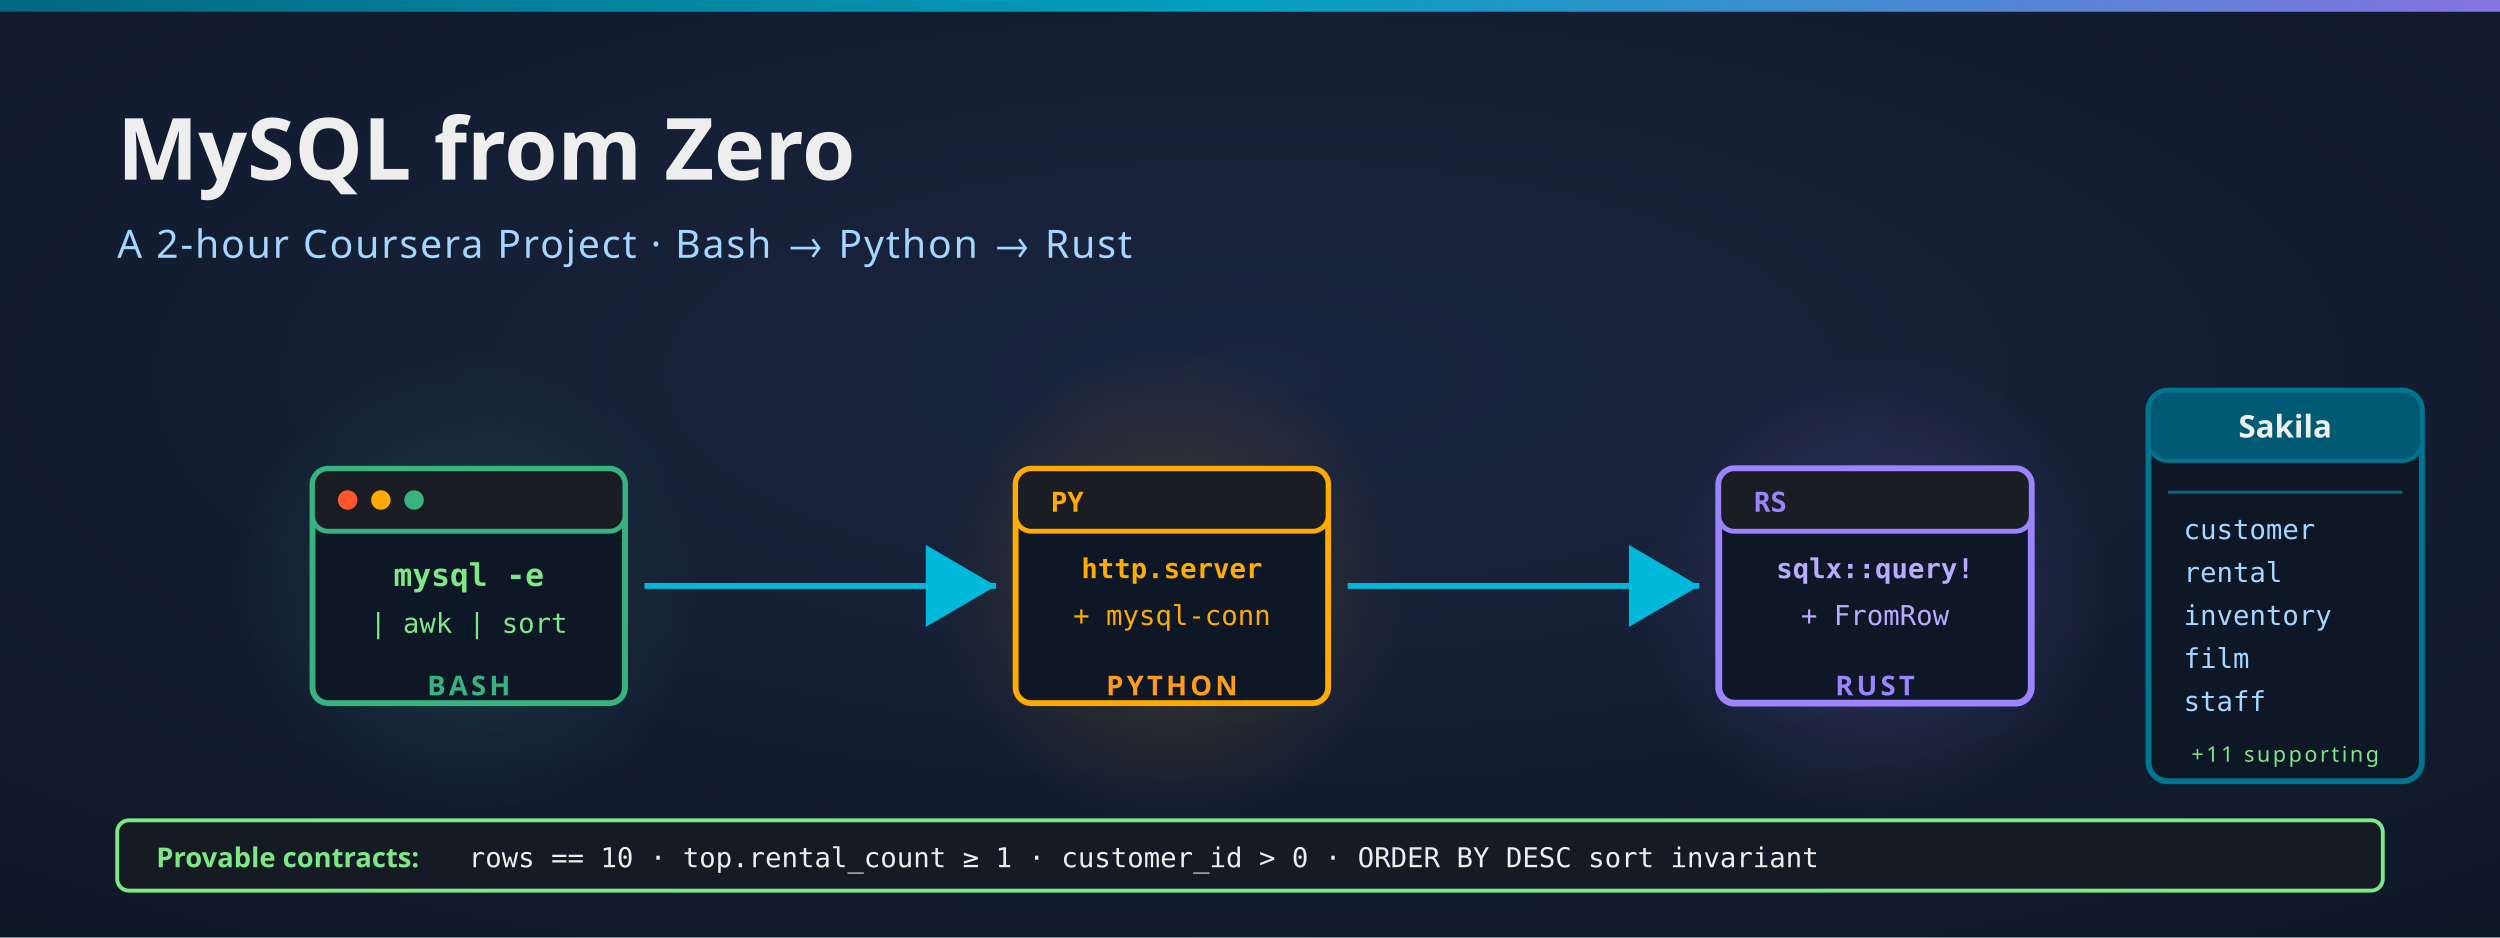
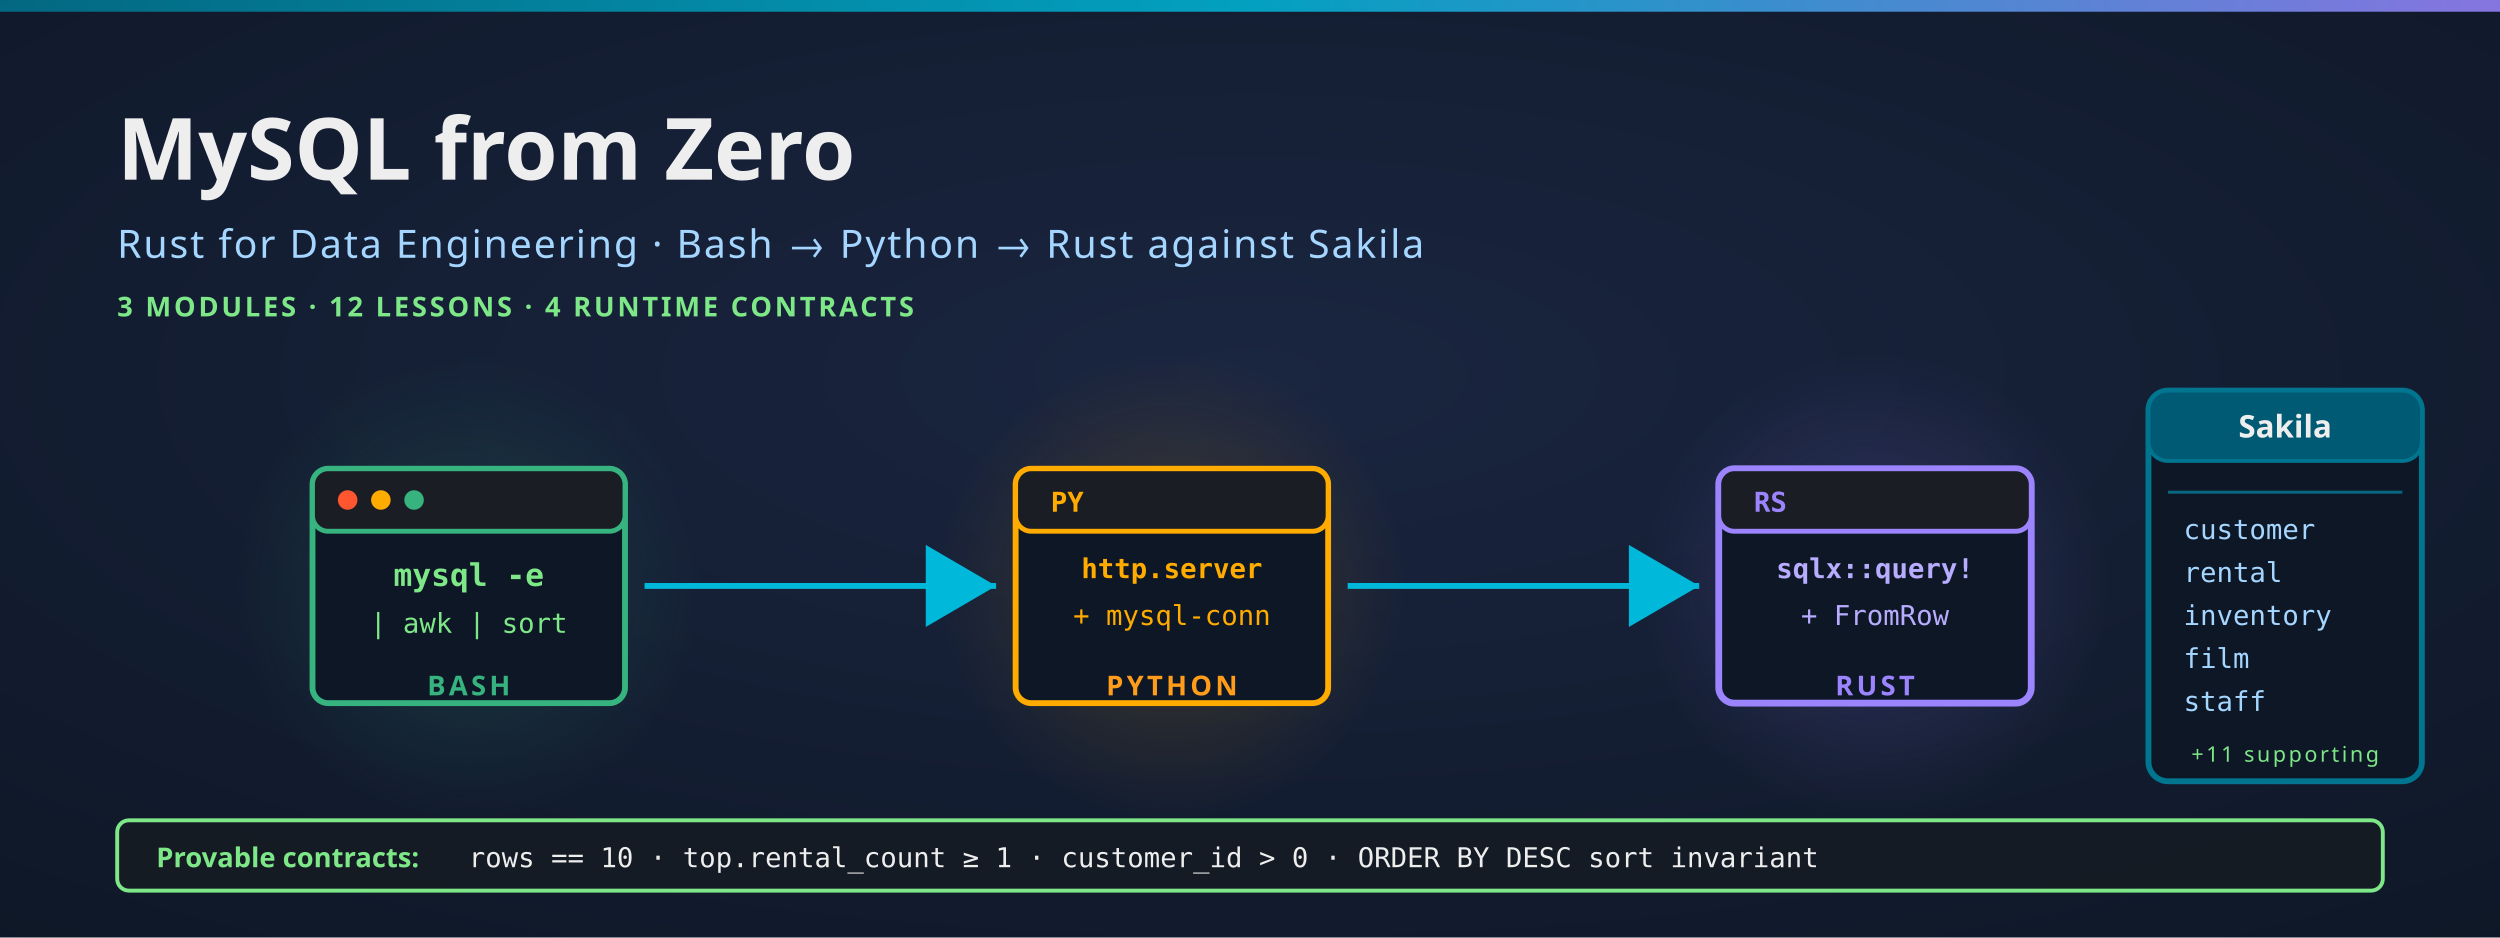
<svg xmlns="http://www.w3.org/2000/svg" viewBox="0 0 1280 480" width="1280" height="480">
  <defs>
    <style>
    .h { font-family: 'Segoe UI', 'Helvetica Neue', sans-serif; }
    .m { font-family: 'Cascadia Code', 'Fira Code', monospace; }
    .label { font-family: 'Segoe UI', sans-serif; letter-spacing: 0.12em; }
  </style>
    <radialGradient id="bg" cx="50%" cy="40%" r="80%">
      <stop offset="0%" stop-color="#1a2540" />
      <stop offset="100%" stop-color="#0e1726" />
    </radialGradient>
    <linearGradient id="accent-strip" x1="0" y1="0" x2="1" y2="0">
      <stop offset="0%" stop-color="#00758f" stop-opacity="0.85" />
      <stop offset="50%" stop-color="#00b8d9" stop-opacity="0.85" />
      <stop offset="100%" stop-color="#9c84ff" stop-opacity="0.85" />
    </linearGradient>
    <radialGradient id="zone-bash" cx="50%" cy="50%" r="50%">
      <stop offset="0%" stop-color="#36b37e" stop-opacity="0.18" />
      <stop offset="100%" stop-color="#36b37e" stop-opacity="0" />
    </radialGradient>
    <radialGradient id="zone-py" cx="50%" cy="50%" r="50%">
      <stop offset="0%" stop-color="#ffab00" stop-opacity="0.18" />
      <stop offset="100%" stop-color="#ffab00" stop-opacity="0" />
    </radialGradient>
    <radialGradient id="zone-rust" cx="50%" cy="50%" r="50%">
      <stop offset="0%" stop-color="#9c84ff" stop-opacity="0.20" />
      <stop offset="100%" stop-color="#9c84ff" stop-opacity="0" />
    </radialGradient>
    <marker id="arrow" markerWidth="14" markerHeight="14" refX="12" refY="7" orient="auto" markerUnits="strokeWidth">
      <path d="M 0 0 L 12 7 L 0 14 Z" fill="#00b8d9" />
    </marker>
  </defs>
  <rect width="1280" height="480" fill="url(#bg)" />
  <rect x="0" y="0" width="1280" height="6" fill="url(#accent-strip)" />
  <g class="h">
    <text x="60" y="92" font-size="44" font-weight="700" fill="#eeeeee">MySQL from Zero</text>
-     <text x="60" y="132" font-size="20" fill="#a5d6ff" letter-spacing="0.05em">A 2-hour Coursera Project · Bash → Python → Rust</text>
+     <text x="60" y="132" font-size="20" fill="#a5d6ff" letter-spacing="0.05em">Rust for Data Engineering · Bash → Python → Rust against Sakila</text>
+     <text x="60" y="162" font-size="14" fill="#7ee787" letter-spacing="0.10em" font-weight="700">3 MODULES · 12 LESSONS · 4 RUNTIME CONTRACTS</text>
  </g>
  <circle cx="240" cy="300" r="120" fill="url(#zone-bash)" />
  <g id="stop-bash">
    <rect x="160" y="240" width="160" height="120" rx="8" fill="#0e1726" stroke="#36b37e" stroke-width="3" />
    <rect x="160" y="240" width="160" height="32" rx="8" fill="#1a1d23" stroke="#36b37e" stroke-width="2.5" />
    <circle cx="178" cy="256" r="5" fill="#ff5630" />
    <circle cx="195" cy="256" r="5" fill="#ffab00" />
    <circle cx="212" cy="256" r="5" fill="#36b37e" />
    <text x="240" y="300" text-anchor="middle" class="m" font-size="16" font-weight="700" fill="#7ee787">mysql -e</text>
    <text x="240" y="324" text-anchor="middle" class="m" font-size="14" fill="#7ee787">| awk | sort</text>
    <text x="240" y="356" text-anchor="middle" class="label" font-size="14" font-weight="700" fill="#36b37e">BASH</text>
  </g>
  <circle cx="600" cy="300" r="120" fill="url(#zone-py)" />
  <g id="stop-py">
    <rect x="520" y="240" width="160" height="120" rx="8" fill="#0e1726" stroke="#ffab00" stroke-width="3" />
    <rect x="520" y="240" width="160" height="32" rx="8" fill="#1a1d23" stroke="#ffab00" stroke-width="2.5" />
    <text x="538" y="262" class="m" font-size="14" font-weight="700" fill="#ffab00">PY</text>
    <text x="600" y="296" text-anchor="middle" class="m" font-size="14" font-weight="700" fill="#ffab00">http.server</text>
    <text x="600" y="320" text-anchor="middle" class="m" font-size="14" fill="#ffab00">+ mysql-conn</text>
    <text x="600" y="356" text-anchor="middle" class="label" font-size="14" font-weight="700" fill="#ff9d1a">PYTHON</text>
  </g>
  <circle cx="960" cy="300" r="120" fill="url(#zone-rust)" />
  <g id="stop-rust">
    <rect x="880" y="240" width="160" height="120" rx="8" fill="#0e1726" stroke="#9c84ff" stroke-width="3.5" />
    <rect x="880" y="240" width="160" height="32" rx="8" fill="#1a1d23" stroke="#9c84ff" stroke-width="2.5" />
    <text x="898" y="262" class="m" font-size="14" font-weight="700" fill="#9c84ff">RS</text>
    <text x="960" y="296" text-anchor="middle" class="m" font-size="14" font-weight="700" fill="#b8acff">sqlx::query!</text>
    <text x="960" y="320" text-anchor="middle" class="m" font-size="14" fill="#b8acff">+ FromRow</text>
    <text x="960" y="356" text-anchor="middle" class="label" font-size="14" font-weight="700" fill="#9c84ff">RUST</text>
  </g>
  <line x1="330" y1="300" x2="510" y2="300" stroke="#00b8d9" stroke-width="3" marker-end="url(#arrow)" />
  <line x1="690" y1="300" x2="870" y2="300" stroke="#00b8d9" stroke-width="3" marker-end="url(#arrow)" />
  <g id="sakila-pillar">
    <rect x="1100" y="200" width="140" height="200" rx="10" fill="#0e1726" stroke="#00758f" stroke-width="3" />
    <rect x="1100" y="200" width="140" height="36" rx="10" fill="#005a73" stroke="#00758f" stroke-width="2" />
    <text x="1170" y="224" text-anchor="middle" class="h" font-size="16" font-weight="700" fill="#eeeeee">Sakila</text>
    <line x1="1110" y1="252" x2="1230" y2="252" stroke="#00b8d9" stroke-width="1.5" opacity="0.5" />
    <text x="1118" y="276" class="m" font-size="14" fill="#a5d6ff">customer</text>
    <text x="1118" y="298" class="m" font-size="14" fill="#a5d6ff">rental</text>
    <text x="1118" y="320" class="m" font-size="14" fill="#a5d6ff">inventory</text>
    <text x="1118" y="342" class="m" font-size="14" fill="#a5d6ff">film</text>
    <text x="1118" y="364" class="m" font-size="14" fill="#a5d6ff">staff</text>
    <text x="1170" y="390" text-anchor="middle" class="label" font-size="11" fill="#7ee787">+11 supporting</text>
  </g>
  <g id="contracts-strip">
    <rect x="60" y="420" width="1160" height="36" rx="6" fill="#161b22" stroke="#7ee787" stroke-width="2" fill-opacity="0.85" />
    <text x="80" y="444" class="h" font-size="14" font-weight="700" fill="#7ee787">Provable contracts:</text>
    <text x="240" y="444" class="m" font-size="14" fill="#eeeeee">rows == 10  ·  top.rental_count ≥ 1  ·  customer_id &gt; 0  ·  ORDER BY DESC sort invariant</text>
  </g>
</svg>
